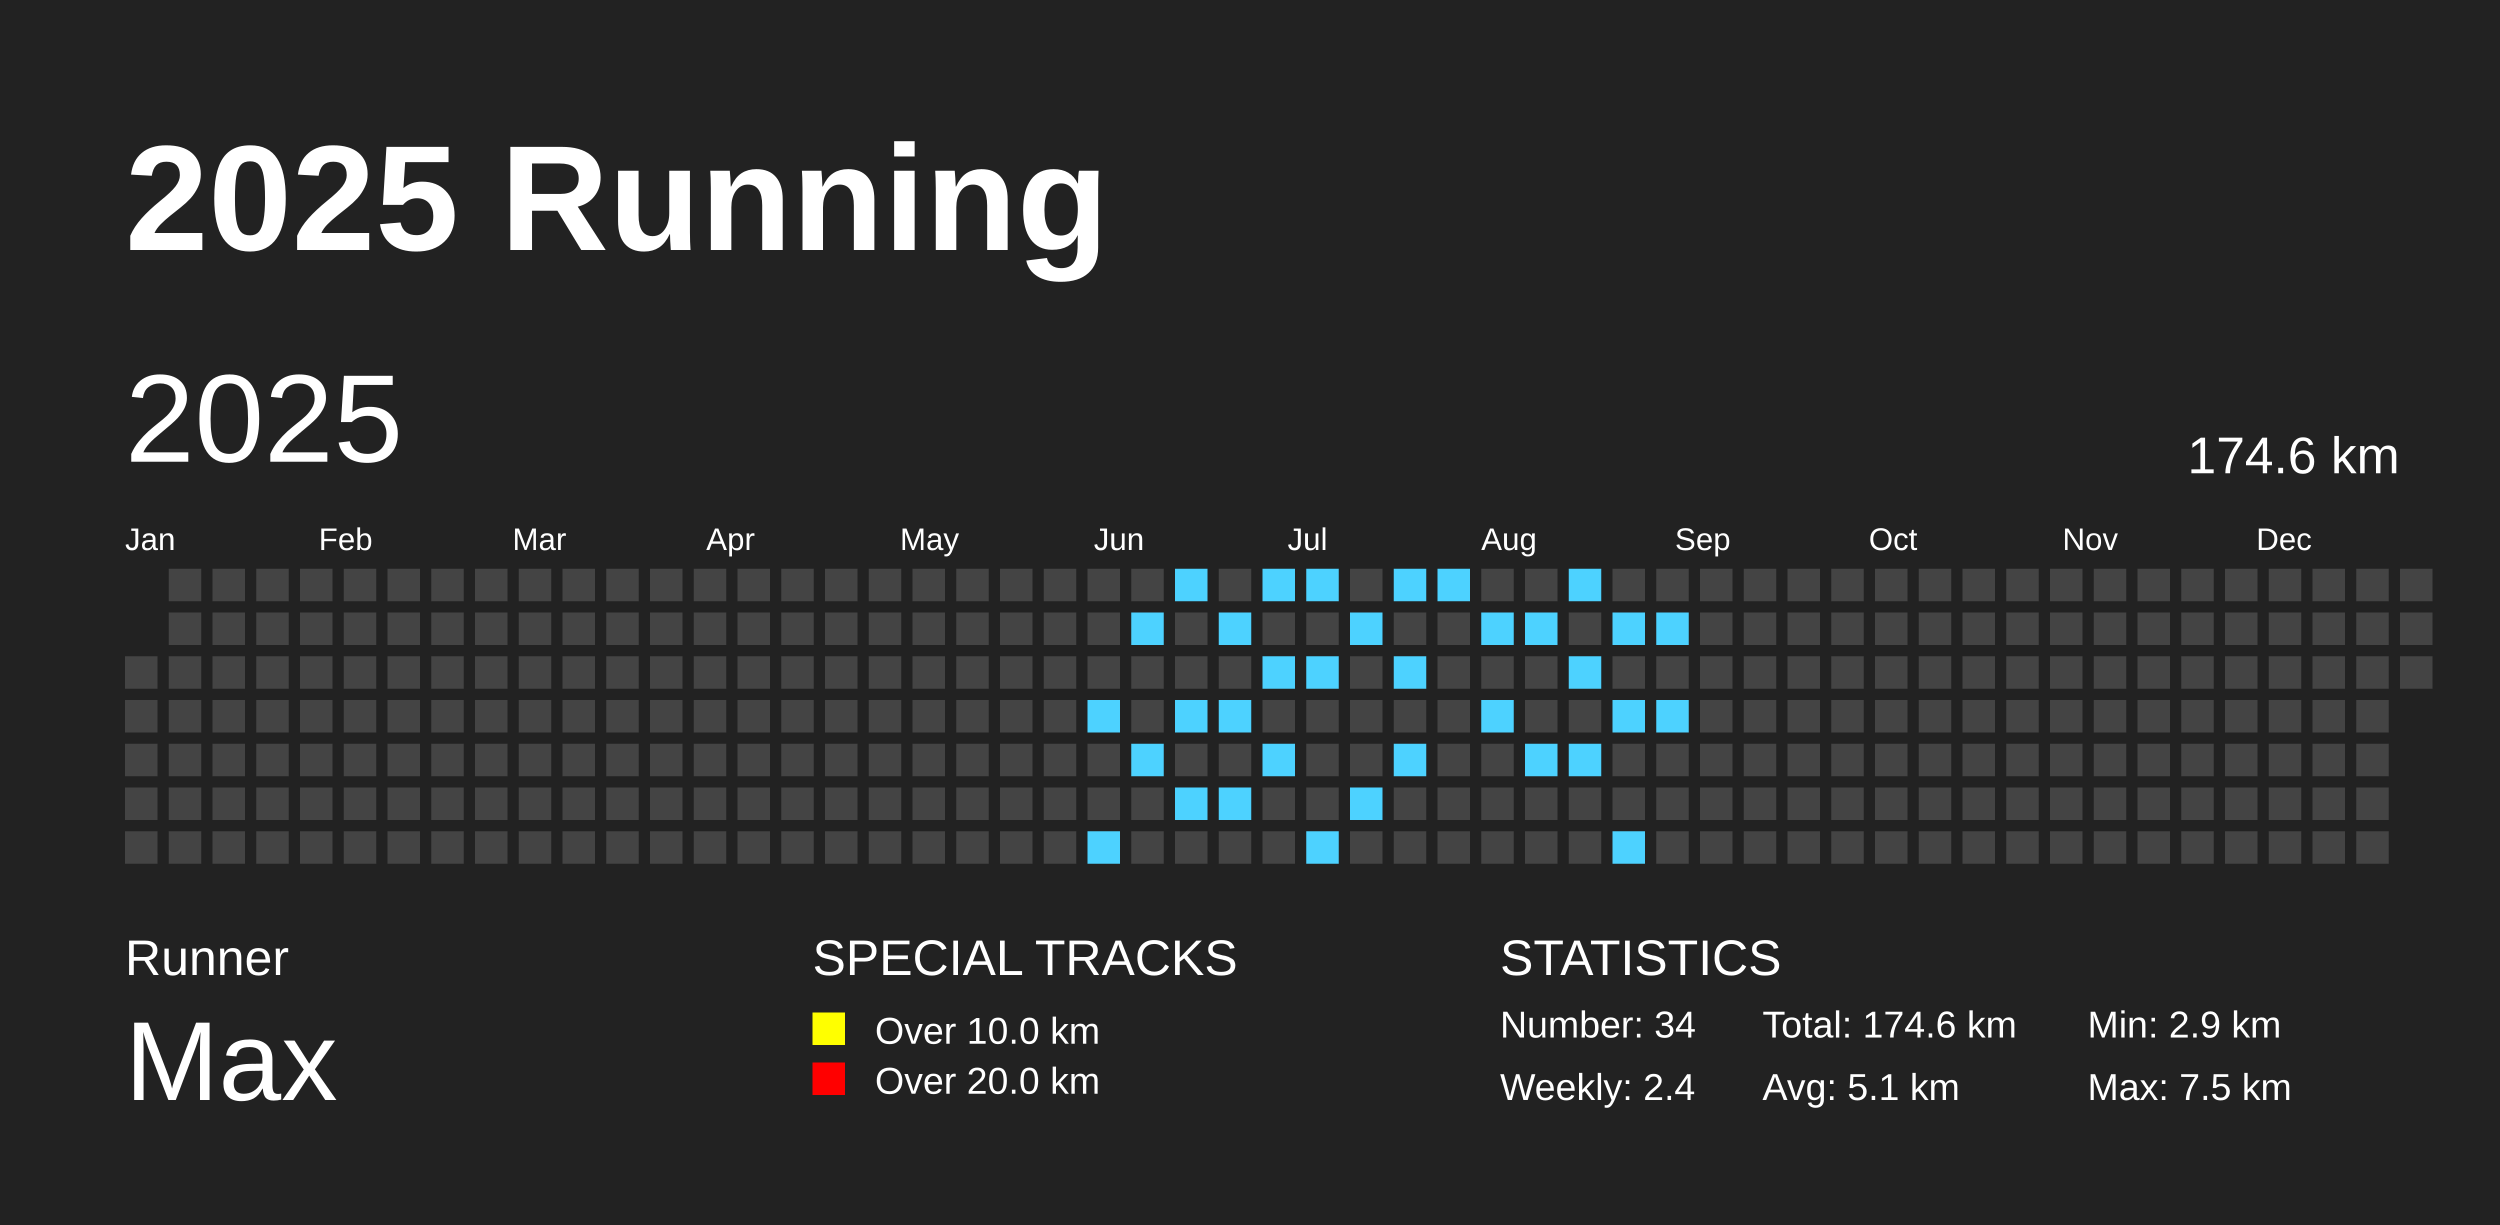
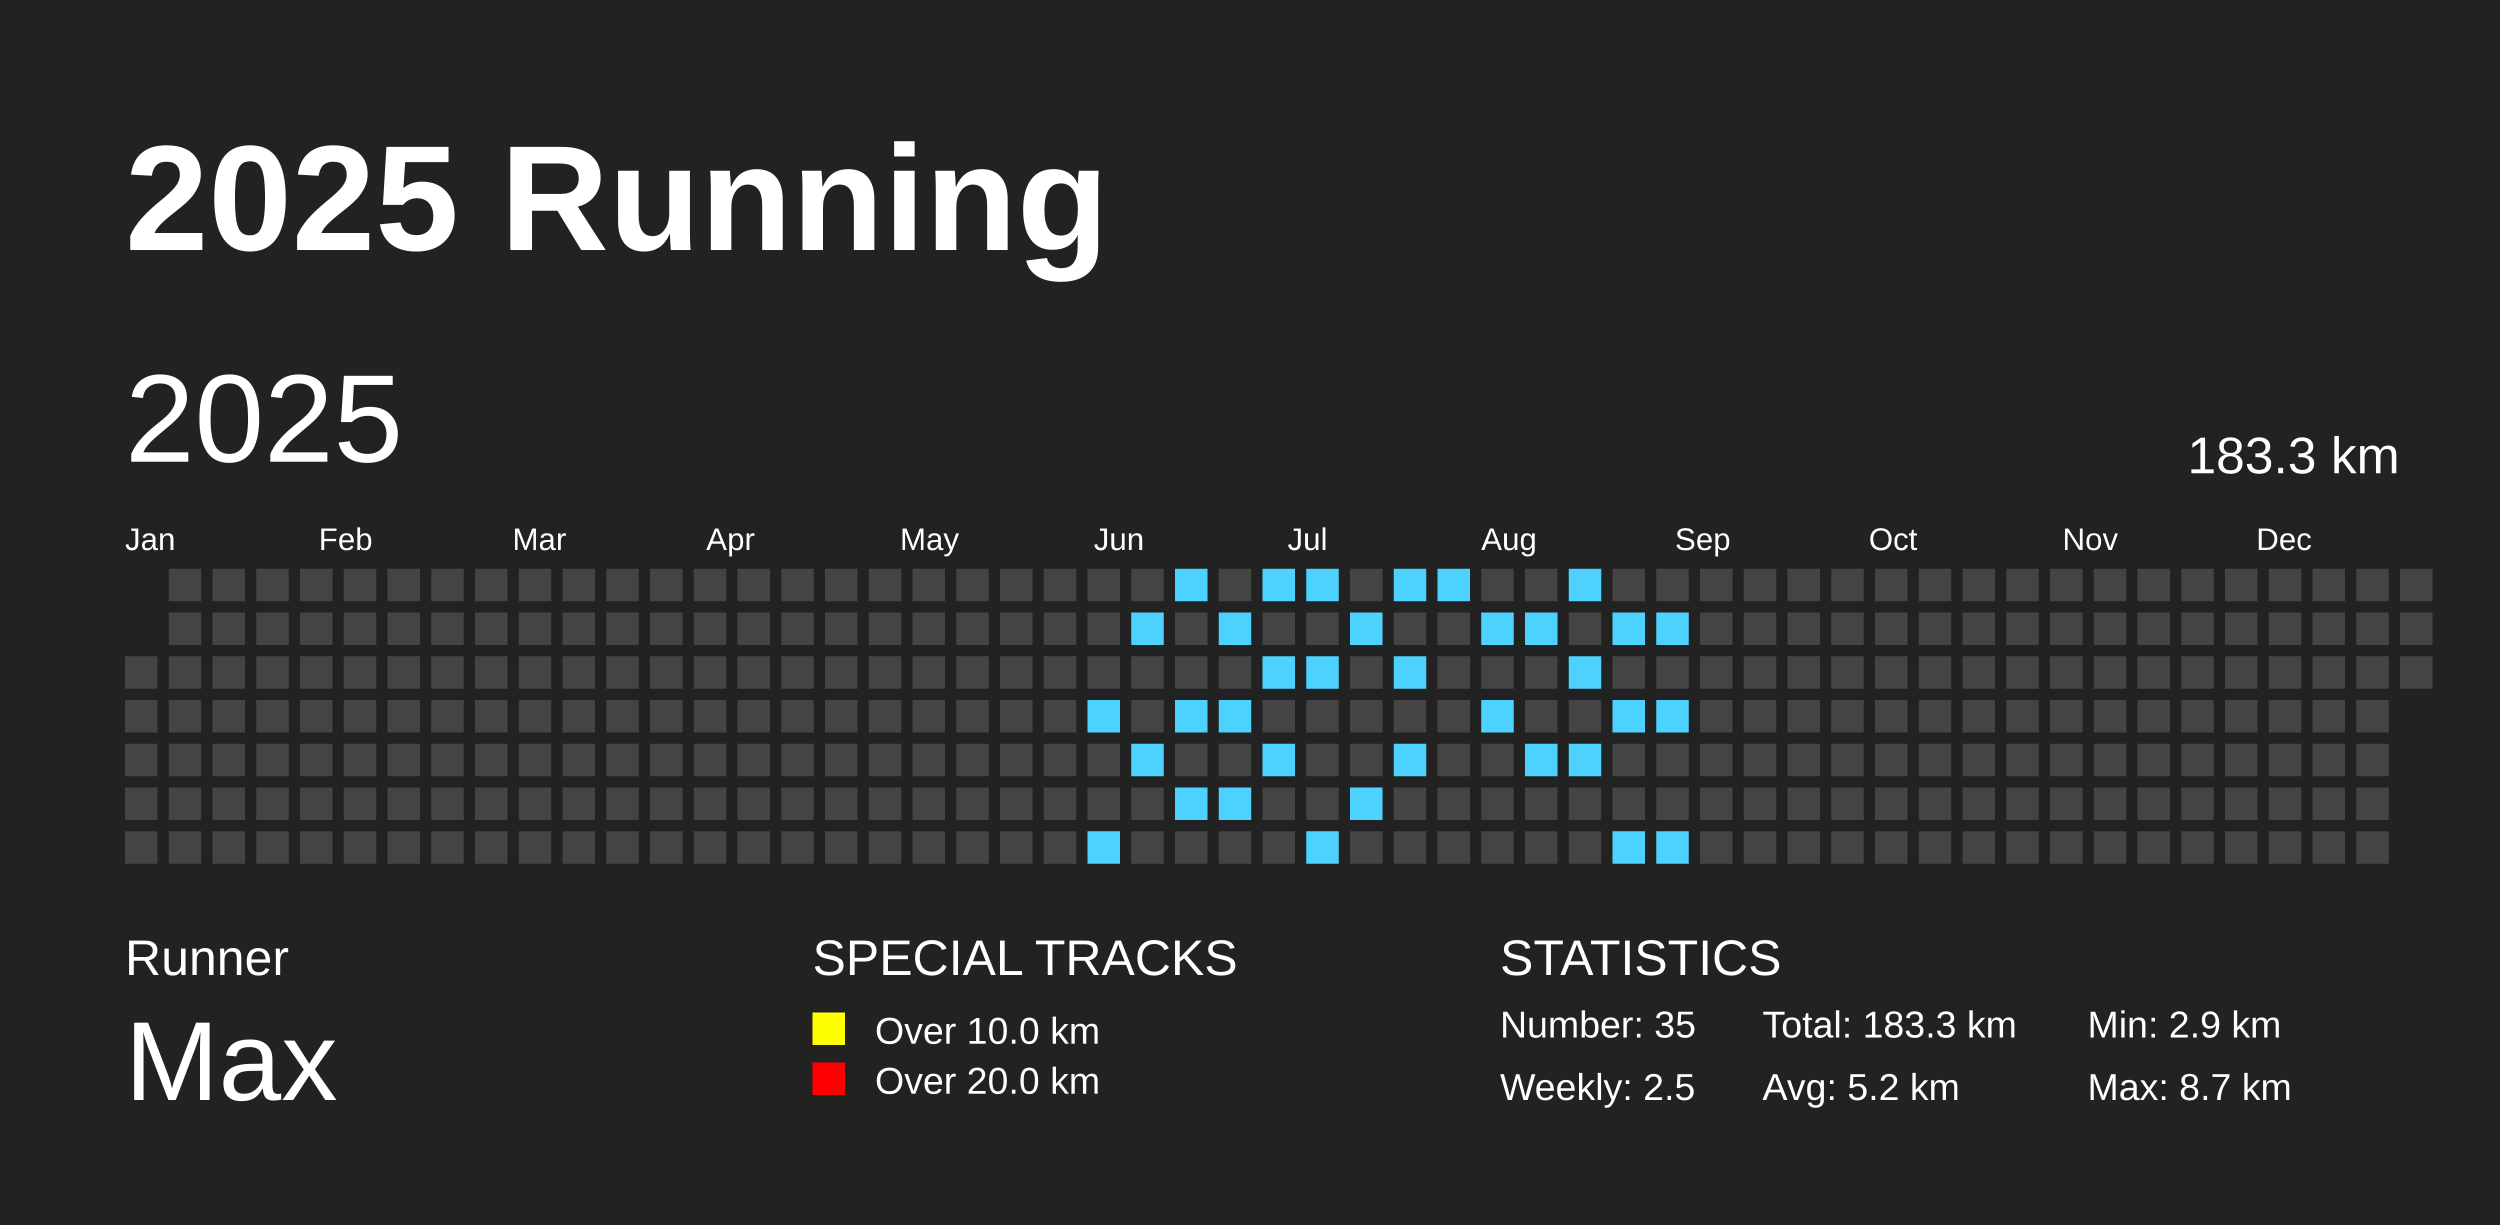
<svg xmlns="http://www.w3.org/2000/svg" baseProfile="full" height="98mm" version="1.1" viewBox="0,0,200,98" width="200mm">
  <defs />
  <rect fill="#222222" height="98" width="200" x="0" y="0" />
  <text fill="#FFFFFF" style="font-size:12px; font-family:Arial; font-weight:bold;" x="10" y="20">2025 Running</text>
  <text fill="#FFFFFF" style="font-size:4px; font-family:Arial" x="10" y="78">Runner</text>
  <text fill="#FFFFFF" style="font-size:9px; font-family:Arial" x="10" y="88">Max</text>
  <text fill="#FFFFFF" style="font-size:4px; font-family:Arial" x="65" y="78">SPECIAL TRACKS</text>
  <rect fill="yellow" height="2.6" width="2.6" x="65" y="81" />
  <text fill="#FFFFFF" style="font-size:3px; font-family:Arial" x="70" y="83.5">Over 10.0 km</text>
  <rect fill="red" height="2.6" width="2.6" x="65" y="85" />
  <text fill="#FFFFFF" style="font-size:3px; font-family:Arial" x="70" y="87.5">Over 20.0 km</text>
  <text fill="#FFFFFF" style="font-size:4px; font-family:Arial" x="120" y="78">STATISTICS</text>
-   <text fill="#FFFFFF" style="font-size:3px; font-family:Arial" x="120" y="83">Number: 34</text>
-   <text fill="#FFFFFF" style="font-size:3px; font-family:Arial" x="120" y="88">Weekly: 2.4</text>
-   <text fill="#FFFFFF" style="font-size:3px; font-family:Arial" x="141" y="83">Total: 174.6 km</text>
-   <text fill="#FFFFFF" style="font-size:3px; font-family:Arial" x="141" y="88">Avg: 5.1 km</text>
+   <text fill="#FFFFFF" style="font-size:3px; font-family:Arial" x="120" y="83">Number: 35</text>
+   <text fill="#FFFFFF" style="font-size:3px; font-family:Arial" x="120" y="88">Weekly: 2.5</text>
+   <text fill="#FFFFFF" style="font-size:3px; font-family:Arial" x="141" y="83">Total: 183.3 km</text>
+   <text fill="#FFFFFF" style="font-size:3px; font-family:Arial" x="141" y="88">Avg: 5.2 km</text>
  <text fill="#FFFFFF" style="font-size:3px; font-family:Arial" x="167" y="83">Min: 2.9 km</text>
-   <text fill="#FFFFFF" style="font-size:3px; font-family:Arial" x="167" y="88">Max: 7.5 km</text>
+   <text fill="#FFFFFF" style="font-size:3px; font-family:Arial" x="167" y="88">Max: 8.7 km</text>
  <text dominant-baseline="hanging" fill="#FFFFFF" style="font-size:10.0px; font-family:Arial;" x="10" y="30">2025</text>
-   <text dominant-baseline="hanging" fill="#FFFFFF" style="font-size:4.125px; font-family:Arial;" x="175" y="35">174.6 km</text>
+   <text dominant-baseline="hanging" fill="#FFFFFF" style="font-size:4.125px; font-family:Arial;" x="175" y="35">183.3 km</text>
  <text fill="#FFFFFF" style="font-size:2.5px; font-family:Arial" x="10.0" y="44">Jan</text>
  <text fill="#FFFFFF" style="font-size:2.5px; font-family:Arial" x="25.5" y="44">Feb</text>
  <text fill="#FFFFFF" style="font-size:2.5px; font-family:Arial" x="41.0" y="44">Mar</text>
  <text fill="#FFFFFF" style="font-size:2.5px; font-family:Arial" x="56.5" y="44">Apr</text>
  <text fill="#FFFFFF" style="font-size:2.5px; font-family:Arial" x="72.0" y="44">May</text>
  <text fill="#FFFFFF" style="font-size:2.5px; font-family:Arial" x="87.5" y="44">Jun</text>
  <text fill="#FFFFFF" style="font-size:2.5px; font-family:Arial" x="103.0" y="44">Jul</text>
  <text fill="#FFFFFF" style="font-size:2.5px; font-family:Arial" x="118.5" y="44">Aug</text>
  <text fill="#FFFFFF" style="font-size:2.5px; font-family:Arial" x="134.0" y="44">Sep</text>
  <text fill="#FFFFFF" style="font-size:2.5px; font-family:Arial" x="149.5" y="44">Oct</text>
  <text fill="#FFFFFF" style="font-size:2.5px; font-family:Arial" x="165.0" y="44">Nov</text>
  <text fill="#FFFFFF" style="font-size:2.5px; font-family:Arial" x="180.5" y="44">Dec</text>
  <rect fill="#444444" height="2.6" width="2.6" x="10.0" y="52.5" />
  <rect fill="#444444" height="2.6" width="2.6" x="10.0" y="56.0" />
  <rect fill="#444444" height="2.6" width="2.6" x="10.0" y="59.5" />
  <rect fill="#444444" height="2.6" width="2.6" x="10.0" y="63.0" />
  <rect fill="#444444" height="2.6" width="2.6" x="10.0" y="66.5" />
  <rect fill="#444444" height="2.6" width="2.6" x="13.5" y="45.5" />
  <rect fill="#444444" height="2.6" width="2.6" x="13.5" y="49.0" />
  <rect fill="#444444" height="2.6" width="2.6" x="13.5" y="52.5" />
  <rect fill="#444444" height="2.6" width="2.6" x="13.5" y="56.0" />
  <rect fill="#444444" height="2.6" width="2.6" x="13.5" y="59.5" />
  <rect fill="#444444" height="2.6" width="2.6" x="13.5" y="63.0" />
  <rect fill="#444444" height="2.6" width="2.6" x="13.5" y="66.5" />
  <rect fill="#444444" height="2.6" width="2.6" x="17.0" y="45.5" />
  <rect fill="#444444" height="2.6" width="2.6" x="17.0" y="49.0" />
  <rect fill="#444444" height="2.6" width="2.6" x="17.0" y="52.5" />
  <rect fill="#444444" height="2.6" width="2.6" x="17.0" y="56.0" />
  <rect fill="#444444" height="2.6" width="2.6" x="17.0" y="59.5" />
  <rect fill="#444444" height="2.6" width="2.6" x="17.0" y="63.0" />
  <rect fill="#444444" height="2.6" width="2.6" x="17.0" y="66.5" />
  <rect fill="#444444" height="2.6" width="2.6" x="20.5" y="45.5" />
  <rect fill="#444444" height="2.6" width="2.6" x="20.5" y="49.0" />
  <rect fill="#444444" height="2.6" width="2.6" x="20.5" y="52.5" />
  <rect fill="#444444" height="2.6" width="2.6" x="20.5" y="56.0" />
  <rect fill="#444444" height="2.6" width="2.6" x="20.5" y="59.5" />
  <rect fill="#444444" height="2.6" width="2.6" x="20.5" y="63.0" />
  <rect fill="#444444" height="2.6" width="2.6" x="20.5" y="66.5" />
  <rect fill="#444444" height="2.6" width="2.6" x="24.0" y="45.5" />
  <rect fill="#444444" height="2.6" width="2.6" x="24.0" y="49.0" />
  <rect fill="#444444" height="2.6" width="2.6" x="24.0" y="52.5" />
  <rect fill="#444444" height="2.6" width="2.6" x="24.0" y="56.0" />
  <rect fill="#444444" height="2.6" width="2.6" x="24.0" y="59.5" />
  <rect fill="#444444" height="2.6" width="2.6" x="24.0" y="63.0" />
  <rect fill="#444444" height="2.6" width="2.6" x="24.0" y="66.5" />
  <rect fill="#444444" height="2.6" width="2.6" x="27.5" y="45.5" />
  <rect fill="#444444" height="2.6" width="2.6" x="27.5" y="49.0" />
  <rect fill="#444444" height="2.6" width="2.6" x="27.5" y="52.5" />
  <rect fill="#444444" height="2.6" width="2.6" x="27.5" y="56.0" />
  <rect fill="#444444" height="2.6" width="2.6" x="27.5" y="59.5" />
  <rect fill="#444444" height="2.6" width="2.6" x="27.5" y="63.0" />
  <rect fill="#444444" height="2.6" width="2.6" x="27.5" y="66.5" />
  <rect fill="#444444" height="2.6" width="2.6" x="31.0" y="45.5" />
  <rect fill="#444444" height="2.6" width="2.6" x="31.0" y="49.0" />
  <rect fill="#444444" height="2.6" width="2.6" x="31.0" y="52.5" />
  <rect fill="#444444" height="2.6" width="2.6" x="31.0" y="56.0" />
  <rect fill="#444444" height="2.6" width="2.6" x="31.0" y="59.5" />
  <rect fill="#444444" height="2.6" width="2.6" x="31.0" y="63.0" />
  <rect fill="#444444" height="2.6" width="2.6" x="31.0" y="66.5" />
  <rect fill="#444444" height="2.6" width="2.6" x="34.5" y="45.5" />
  <rect fill="#444444" height="2.6" width="2.6" x="34.5" y="49.0" />
  <rect fill="#444444" height="2.6" width="2.6" x="34.5" y="52.5" />
  <rect fill="#444444" height="2.6" width="2.6" x="34.5" y="56.0" />
  <rect fill="#444444" height="2.6" width="2.6" x="34.5" y="59.5" />
  <rect fill="#444444" height="2.6" width="2.6" x="34.5" y="63.0" />
  <rect fill="#444444" height="2.6" width="2.6" x="34.5" y="66.5" />
  <rect fill="#444444" height="2.6" width="2.6" x="38.0" y="45.5" />
  <rect fill="#444444" height="2.6" width="2.6" x="38.0" y="49.0" />
  <rect fill="#444444" height="2.6" width="2.6" x="38.0" y="52.5" />
  <rect fill="#444444" height="2.6" width="2.6" x="38.0" y="56.0" />
  <rect fill="#444444" height="2.6" width="2.6" x="38.0" y="59.5" />
  <rect fill="#444444" height="2.6" width="2.6" x="38.0" y="63.0" />
  <rect fill="#444444" height="2.6" width="2.6" x="38.0" y="66.5" />
  <rect fill="#444444" height="2.6" width="2.6" x="41.5" y="45.5" />
  <rect fill="#444444" height="2.6" width="2.6" x="41.5" y="49.0" />
  <rect fill="#444444" height="2.6" width="2.6" x="41.5" y="52.5" />
  <rect fill="#444444" height="2.6" width="2.6" x="41.5" y="56.0" />
  <rect fill="#444444" height="2.6" width="2.6" x="41.5" y="59.5" />
  <rect fill="#444444" height="2.6" width="2.6" x="41.5" y="63.0" />
  <rect fill="#444444" height="2.6" width="2.6" x="41.5" y="66.5" />
  <rect fill="#444444" height="2.6" width="2.6" x="45.0" y="45.5" />
  <rect fill="#444444" height="2.6" width="2.6" x="45.0" y="49.0" />
  <rect fill="#444444" height="2.6" width="2.6" x="45.0" y="52.5" />
  <rect fill="#444444" height="2.6" width="2.6" x="45.0" y="56.0" />
  <rect fill="#444444" height="2.6" width="2.6" x="45.0" y="59.5" />
  <rect fill="#444444" height="2.6" width="2.6" x="45.0" y="63.0" />
  <rect fill="#444444" height="2.6" width="2.6" x="45.0" y="66.5" />
  <rect fill="#444444" height="2.6" width="2.6" x="48.5" y="45.5" />
  <rect fill="#444444" height="2.6" width="2.6" x="48.5" y="49.0" />
  <rect fill="#444444" height="2.6" width="2.6" x="48.5" y="52.5" />
  <rect fill="#444444" height="2.6" width="2.6" x="48.5" y="56.0" />
  <rect fill="#444444" height="2.6" width="2.6" x="48.5" y="59.5" />
  <rect fill="#444444" height="2.6" width="2.6" x="48.5" y="63.0" />
  <rect fill="#444444" height="2.6" width="2.6" x="48.5" y="66.5" />
  <rect fill="#444444" height="2.6" width="2.6" x="52.0" y="45.5" />
  <rect fill="#444444" height="2.6" width="2.6" x="52.0" y="49.0" />
  <rect fill="#444444" height="2.6" width="2.6" x="52.0" y="52.5" />
  <rect fill="#444444" height="2.6" width="2.6" x="52.0" y="56.0" />
  <rect fill="#444444" height="2.6" width="2.6" x="52.0" y="59.5" />
  <rect fill="#444444" height="2.6" width="2.6" x="52.0" y="63.0" />
  <rect fill="#444444" height="2.6" width="2.6" x="52.0" y="66.5" />
  <rect fill="#444444" height="2.6" width="2.6" x="55.5" y="45.5" />
  <rect fill="#444444" height="2.6" width="2.6" x="55.5" y="49.0" />
  <rect fill="#444444" height="2.6" width="2.6" x="55.5" y="52.5" />
  <rect fill="#444444" height="2.6" width="2.6" x="55.5" y="56.0" />
  <rect fill="#444444" height="2.6" width="2.6" x="55.5" y="59.5" />
  <rect fill="#444444" height="2.6" width="2.6" x="55.5" y="63.0" />
  <rect fill="#444444" height="2.6" width="2.6" x="55.5" y="66.5" />
  <rect fill="#444444" height="2.6" width="2.6" x="59.0" y="45.5" />
  <rect fill="#444444" height="2.6" width="2.6" x="59.0" y="49.0" />
  <rect fill="#444444" height="2.6" width="2.6" x="59.0" y="52.5" />
  <rect fill="#444444" height="2.6" width="2.6" x="59.0" y="56.0" />
  <rect fill="#444444" height="2.6" width="2.6" x="59.0" y="59.5" />
  <rect fill="#444444" height="2.6" width="2.6" x="59.0" y="63.0" />
  <rect fill="#444444" height="2.6" width="2.6" x="59.0" y="66.5" />
  <rect fill="#444444" height="2.6" width="2.6" x="62.5" y="45.5" />
  <rect fill="#444444" height="2.6" width="2.6" x="62.5" y="49.0" />
  <rect fill="#444444" height="2.6" width="2.6" x="62.5" y="52.5" />
  <rect fill="#444444" height="2.6" width="2.6" x="62.5" y="56.0" />
  <rect fill="#444444" height="2.6" width="2.6" x="62.5" y="59.5" />
  <rect fill="#444444" height="2.6" width="2.6" x="62.5" y="63.0" />
  <rect fill="#444444" height="2.6" width="2.6" x="62.5" y="66.5" />
  <rect fill="#444444" height="2.6" width="2.6" x="66.0" y="45.5" />
  <rect fill="#444444" height="2.6" width="2.6" x="66.0" y="49.0" />
  <rect fill="#444444" height="2.6" width="2.6" x="66.0" y="52.5" />
  <rect fill="#444444" height="2.6" width="2.6" x="66.0" y="56.0" />
  <rect fill="#444444" height="2.6" width="2.6" x="66.0" y="59.5" />
  <rect fill="#444444" height="2.6" width="2.6" x="66.0" y="63.0" />
  <rect fill="#444444" height="2.6" width="2.6" x="66.0" y="66.5" />
  <rect fill="#444444" height="2.6" width="2.6" x="69.5" y="45.5" />
  <rect fill="#444444" height="2.6" width="2.6" x="69.5" y="49.0" />
  <rect fill="#444444" height="2.6" width="2.6" x="69.5" y="52.5" />
  <rect fill="#444444" height="2.6" width="2.6" x="69.5" y="56.0" />
  <rect fill="#444444" height="2.6" width="2.6" x="69.5" y="59.5" />
  <rect fill="#444444" height="2.6" width="2.6" x="69.5" y="63.0" />
  <rect fill="#444444" height="2.6" width="2.6" x="69.5" y="66.5" />
  <rect fill="#444444" height="2.6" width="2.6" x="73.0" y="45.5" />
  <rect fill="#444444" height="2.6" width="2.6" x="73.0" y="49.0" />
  <rect fill="#444444" height="2.6" width="2.6" x="73.0" y="52.5" />
  <rect fill="#444444" height="2.6" width="2.6" x="73.0" y="56.0" />
  <rect fill="#444444" height="2.6" width="2.6" x="73.0" y="59.5" />
  <rect fill="#444444" height="2.6" width="2.6" x="73.0" y="63.0" />
  <rect fill="#444444" height="2.6" width="2.6" x="73.0" y="66.5" />
  <rect fill="#444444" height="2.6" width="2.6" x="76.5" y="45.5" />
  <rect fill="#444444" height="2.6" width="2.6" x="76.5" y="49.0" />
  <rect fill="#444444" height="2.6" width="2.6" x="76.5" y="52.5" />
  <rect fill="#444444" height="2.6" width="2.6" x="76.5" y="56.0" />
  <rect fill="#444444" height="2.6" width="2.6" x="76.5" y="59.5" />
  <rect fill="#444444" height="2.6" width="2.6" x="76.5" y="63.0" />
  <rect fill="#444444" height="2.6" width="2.6" x="76.5" y="66.5" />
  <rect fill="#444444" height="2.6" width="2.6" x="80.0" y="45.5" />
  <rect fill="#444444" height="2.6" width="2.6" x="80.0" y="49.0" />
  <rect fill="#444444" height="2.6" width="2.6" x="80.0" y="52.5" />
  <rect fill="#444444" height="2.6" width="2.6" x="80.0" y="56.0" />
  <rect fill="#444444" height="2.6" width="2.6" x="80.0" y="59.5" />
  <rect fill="#444444" height="2.6" width="2.6" x="80.0" y="63.0" />
  <rect fill="#444444" height="2.6" width="2.6" x="80.0" y="66.5" />
  <rect fill="#444444" height="2.6" width="2.6" x="83.5" y="45.5" />
  <rect fill="#444444" height="2.6" width="2.6" x="83.5" y="49.0" />
  <rect fill="#444444" height="2.6" width="2.6" x="83.5" y="52.5" />
  <rect fill="#444444" height="2.6" width="2.6" x="83.5" y="56.0" />
  <rect fill="#444444" height="2.6" width="2.6" x="83.5" y="59.5" />
  <rect fill="#444444" height="2.6" width="2.6" x="83.5" y="63.0" />
  <rect fill="#444444" height="2.6" width="2.6" x="83.5" y="66.5" />
  <rect fill="#444444" height="2.6" width="2.6" x="87.0" y="45.5" />
  <rect fill="#444444" height="2.6" width="2.6" x="87.0" y="49.0" />
  <rect fill="#444444" height="2.6" width="2.6" x="87.0" y="52.5" />
  <rect fill="#4DD2FF" height="2.6" width="2.6" x="87.0" y="56.0" />
  <rect fill="#444444" height="2.6" width="2.6" x="87.0" y="59.5" />
  <rect fill="#444444" height="2.6" width="2.6" x="87.0" y="63.0" />
  <rect fill="#4DD2FF" height="2.6" width="2.6" x="87.0" y="66.5" />
  <rect fill="#444444" height="2.6" width="2.6" x="90.5" y="45.5" />
  <rect fill="#4DD2FF" height="2.6" width="2.6" x="90.5" y="49.0" />
  <rect fill="#444444" height="2.6" width="2.6" x="90.5" y="52.5" />
  <rect fill="#444444" height="2.6" width="2.6" x="90.5" y="56.0" />
  <rect fill="#4DD2FF" height="2.6" width="2.6" x="90.5" y="59.5" />
  <rect fill="#444444" height="2.6" width="2.6" x="90.5" y="63.0" />
  <rect fill="#444444" height="2.6" width="2.6" x="90.5" y="66.5" />
  <rect fill="#4DD2FF" height="2.6" width="2.6" x="94.0" y="45.5" />
  <rect fill="#444444" height="2.6" width="2.6" x="94.0" y="49.0" />
  <rect fill="#444444" height="2.6" width="2.6" x="94.0" y="52.5" />
  <rect fill="#4DD2FF" height="2.6" width="2.6" x="94.0" y="56.0" />
  <rect fill="#444444" height="2.6" width="2.6" x="94.0" y="59.5" />
  <rect fill="#4DD2FF" height="2.6" width="2.6" x="94.0" y="63.0" />
  <rect fill="#444444" height="2.6" width="2.6" x="94.0" y="66.5" />
  <rect fill="#444444" height="2.6" width="2.6" x="97.5" y="45.5" />
  <rect fill="#4DD2FF" height="2.6" width="2.6" x="97.5" y="49.0" />
  <rect fill="#444444" height="2.6" width="2.6" x="97.5" y="52.5" />
  <rect fill="#4DD2FF" height="2.6" width="2.6" x="97.5" y="56.0" />
  <rect fill="#444444" height="2.6" width="2.6" x="97.5" y="59.5" />
  <rect fill="#4DD2FF" height="2.6" width="2.6" x="97.5" y="63.0" />
  <rect fill="#444444" height="2.6" width="2.6" x="97.5" y="66.5" />
  <rect fill="#4DD2FF" height="2.6" width="2.6" x="101.0" y="45.5" />
  <rect fill="#444444" height="2.6" width="2.6" x="101.0" y="49.0" />
  <rect fill="#4DD2FF" height="2.6" width="2.6" x="101.0" y="52.5" />
  <rect fill="#444444" height="2.6" width="2.6" x="101.0" y="56.0" />
  <rect fill="#4DD2FF" height="2.6" width="2.6" x="101.0" y="59.5" />
  <rect fill="#444444" height="2.6" width="2.6" x="101.0" y="63.0" />
  <rect fill="#444444" height="2.6" width="2.6" x="101.0" y="66.5" />
  <rect fill="#4DD2FF" height="2.6" width="2.6" x="104.5" y="45.5" />
  <rect fill="#444444" height="2.6" width="2.6" x="104.5" y="49.0" />
  <rect fill="#4DD2FF" height="2.6" width="2.6" x="104.5" y="52.5" />
  <rect fill="#444444" height="2.6" width="2.6" x="104.5" y="56.0" />
  <rect fill="#444444" height="2.6" width="2.6" x="104.5" y="59.5" />
  <rect fill="#444444" height="2.6" width="2.6" x="104.5" y="63.0" />
  <rect fill="#4DD2FF" height="2.6" width="2.6" x="104.5" y="66.5" />
  <rect fill="#444444" height="2.6" width="2.6" x="108.0" y="45.5" />
  <rect fill="#4DD2FF" height="2.6" width="2.6" x="108.0" y="49.0" />
  <rect fill="#444444" height="2.6" width="2.6" x="108.0" y="52.5" />
  <rect fill="#444444" height="2.6" width="2.6" x="108.0" y="56.0" />
  <rect fill="#444444" height="2.6" width="2.6" x="108.0" y="59.5" />
  <rect fill="#4DD2FF" height="2.6" width="2.6" x="108.0" y="63.0" />
  <rect fill="#444444" height="2.6" width="2.6" x="108.0" y="66.5" />
  <rect fill="#4DD2FF" height="2.6" width="2.6" x="111.5" y="45.5" />
  <rect fill="#444444" height="2.6" width="2.6" x="111.5" y="49.0" />
  <rect fill="#4DD2FF" height="2.6" width="2.6" x="111.5" y="52.5" />
  <rect fill="#444444" height="2.6" width="2.6" x="111.5" y="56.0" />
  <rect fill="#4DD2FF" height="2.6" width="2.6" x="111.5" y="59.5" />
  <rect fill="#444444" height="2.6" width="2.6" x="111.5" y="63.0" />
  <rect fill="#444444" height="2.6" width="2.6" x="111.5" y="66.5" />
  <rect fill="#4DD2FF" height="2.6" width="2.6" x="115.0" y="45.5" />
  <rect fill="#444444" height="2.6" width="2.6" x="115.0" y="49.0" />
  <rect fill="#444444" height="2.6" width="2.6" x="115.0" y="52.5" />
  <rect fill="#444444" height="2.6" width="2.6" x="115.0" y="56.0" />
  <rect fill="#444444" height="2.6" width="2.6" x="115.0" y="59.5" />
  <rect fill="#444444" height="2.6" width="2.6" x="115.0" y="63.0" />
  <rect fill="#444444" height="2.6" width="2.6" x="115.0" y="66.5" />
  <rect fill="#444444" height="2.6" width="2.6" x="118.5" y="45.5" />
  <rect fill="#4DD2FF" height="2.6" width="2.6" x="118.5" y="49.0" />
  <rect fill="#444444" height="2.6" width="2.6" x="118.5" y="52.5" />
  <rect fill="#4DD2FF" height="2.6" width="2.6" x="118.5" y="56.0" />
  <rect fill="#444444" height="2.6" width="2.6" x="118.5" y="59.5" />
  <rect fill="#444444" height="2.6" width="2.6" x="118.5" y="63.0" />
  <rect fill="#444444" height="2.6" width="2.6" x="118.5" y="66.5" />
  <rect fill="#444444" height="2.6" width="2.6" x="122.0" y="45.5" />
  <rect fill="#4DD2FF" height="2.6" width="2.6" x="122.0" y="49.0" />
  <rect fill="#444444" height="2.6" width="2.6" x="122.0" y="52.5" />
  <rect fill="#444444" height="2.6" width="2.6" x="122.0" y="56.0" />
  <rect fill="#4DD2FF" height="2.6" width="2.6" x="122.0" y="59.5" />
  <rect fill="#444444" height="2.6" width="2.6" x="122.0" y="63.0" />
  <rect fill="#444444" height="2.6" width="2.6" x="122.0" y="66.5" />
  <rect fill="#4DD2FF" height="2.6" width="2.6" x="125.5" y="45.5" />
  <rect fill="#444444" height="2.6" width="2.6" x="125.5" y="49.0" />
  <rect fill="#4DD2FF" height="2.6" width="2.6" x="125.5" y="52.5" />
  <rect fill="#444444" height="2.6" width="2.6" x="125.5" y="56.0" />
  <rect fill="#4DD2FF" height="2.6" width="2.6" x="125.5" y="59.5" />
  <rect fill="#444444" height="2.6" width="2.6" x="125.5" y="63.0" />
  <rect fill="#444444" height="2.6" width="2.6" x="125.5" y="66.5" />
  <rect fill="#444444" height="2.6" width="2.6" x="129.0" y="45.5" />
  <rect fill="#4DD2FF" height="2.6" width="2.6" x="129.0" y="49.0" />
  <rect fill="#444444" height="2.6" width="2.6" x="129.0" y="52.5" />
  <rect fill="#4DD2FF" height="2.6" width="2.6" x="129.0" y="56.0" />
  <rect fill="#444444" height="2.6" width="2.6" x="129.0" y="59.5" />
  <rect fill="#444444" height="2.6" width="2.6" x="129.0" y="63.0" />
  <rect fill="#4DD2FF" height="2.6" width="2.6" x="129.0" y="66.5" />
  <rect fill="#444444" height="2.6" width="2.6" x="132.5" y="45.5" />
  <rect fill="#4DD2FF" height="2.6" width="2.6" x="132.5" y="49.0" />
  <rect fill="#444444" height="2.6" width="2.6" x="132.5" y="52.5" />
  <rect fill="#4DD2FF" height="2.6" width="2.6" x="132.5" y="56.0" />
  <rect fill="#444444" height="2.6" width="2.6" x="132.5" y="59.5" />
  <rect fill="#444444" height="2.6" width="2.6" x="132.5" y="63.0" />
-   <rect fill="#444444" height="2.6" width="2.6" x="132.5" y="66.5" />
+   <rect fill="#4DD2FF" height="2.6" width="2.6" x="132.5" y="66.5" />
  <rect fill="#444444" height="2.6" width="2.6" x="136.0" y="45.5" />
  <rect fill="#444444" height="2.6" width="2.6" x="136.0" y="49.0" />
  <rect fill="#444444" height="2.6" width="2.6" x="136.0" y="52.5" />
  <rect fill="#444444" height="2.6" width="2.6" x="136.0" y="56.0" />
  <rect fill="#444444" height="2.6" width="2.6" x="136.0" y="59.5" />
  <rect fill="#444444" height="2.6" width="2.6" x="136.0" y="63.0" />
  <rect fill="#444444" height="2.6" width="2.6" x="136.0" y="66.5" />
  <rect fill="#444444" height="2.6" width="2.6" x="139.5" y="45.5" />
  <rect fill="#444444" height="2.6" width="2.6" x="139.5" y="49.0" />
  <rect fill="#444444" height="2.6" width="2.6" x="139.5" y="52.5" />
  <rect fill="#444444" height="2.6" width="2.6" x="139.5" y="56.0" />
  <rect fill="#444444" height="2.6" width="2.6" x="139.5" y="59.5" />
  <rect fill="#444444" height="2.6" width="2.6" x="139.5" y="63.0" />
  <rect fill="#444444" height="2.6" width="2.6" x="139.5" y="66.5" />
  <rect fill="#444444" height="2.6" width="2.6" x="143.0" y="45.5" />
  <rect fill="#444444" height="2.6" width="2.6" x="143.0" y="49.0" />
  <rect fill="#444444" height="2.6" width="2.6" x="143.0" y="52.5" />
  <rect fill="#444444" height="2.6" width="2.6" x="143.0" y="56.0" />
  <rect fill="#444444" height="2.6" width="2.6" x="143.0" y="59.5" />
  <rect fill="#444444" height="2.6" width="2.6" x="143.0" y="63.0" />
  <rect fill="#444444" height="2.6" width="2.6" x="143.0" y="66.5" />
  <rect fill="#444444" height="2.6" width="2.6" x="146.5" y="45.5" />
  <rect fill="#444444" height="2.6" width="2.6" x="146.5" y="49.0" />
  <rect fill="#444444" height="2.6" width="2.6" x="146.5" y="52.5" />
  <rect fill="#444444" height="2.6" width="2.6" x="146.5" y="56.0" />
  <rect fill="#444444" height="2.6" width="2.6" x="146.5" y="59.5" />
  <rect fill="#444444" height="2.6" width="2.6" x="146.5" y="63.0" />
  <rect fill="#444444" height="2.6" width="2.6" x="146.5" y="66.5" />
  <rect fill="#444444" height="2.6" width="2.6" x="150.0" y="45.5" />
  <rect fill="#444444" height="2.6" width="2.6" x="150.0" y="49.0" />
  <rect fill="#444444" height="2.6" width="2.6" x="150.0" y="52.5" />
  <rect fill="#444444" height="2.6" width="2.6" x="150.0" y="56.0" />
  <rect fill="#444444" height="2.6" width="2.6" x="150.0" y="59.5" />
  <rect fill="#444444" height="2.6" width="2.6" x="150.0" y="63.0" />
  <rect fill="#444444" height="2.6" width="2.6" x="150.0" y="66.5" />
  <rect fill="#444444" height="2.6" width="2.6" x="153.5" y="45.5" />
  <rect fill="#444444" height="2.6" width="2.6" x="153.5" y="49.0" />
  <rect fill="#444444" height="2.6" width="2.6" x="153.5" y="52.5" />
  <rect fill="#444444" height="2.6" width="2.6" x="153.5" y="56.0" />
  <rect fill="#444444" height="2.6" width="2.6" x="153.5" y="59.5" />
  <rect fill="#444444" height="2.6" width="2.6" x="153.5" y="63.0" />
  <rect fill="#444444" height="2.6" width="2.6" x="153.5" y="66.5" />
  <rect fill="#444444" height="2.6" width="2.6" x="157.0" y="45.5" />
  <rect fill="#444444" height="2.6" width="2.6" x="157.0" y="49.0" />
  <rect fill="#444444" height="2.6" width="2.6" x="157.0" y="52.5" />
  <rect fill="#444444" height="2.6" width="2.6" x="157.0" y="56.0" />
  <rect fill="#444444" height="2.6" width="2.6" x="157.0" y="59.5" />
  <rect fill="#444444" height="2.6" width="2.6" x="157.0" y="63.0" />
  <rect fill="#444444" height="2.6" width="2.6" x="157.0" y="66.5" />
  <rect fill="#444444" height="2.6" width="2.6" x="160.5" y="45.5" />
  <rect fill="#444444" height="2.6" width="2.6" x="160.5" y="49.0" />
  <rect fill="#444444" height="2.6" width="2.6" x="160.5" y="52.5" />
  <rect fill="#444444" height="2.6" width="2.6" x="160.5" y="56.0" />
  <rect fill="#444444" height="2.6" width="2.6" x="160.5" y="59.5" />
  <rect fill="#444444" height="2.6" width="2.6" x="160.5" y="63.0" />
  <rect fill="#444444" height="2.6" width="2.6" x="160.5" y="66.5" />
  <rect fill="#444444" height="2.6" width="2.6" x="164.0" y="45.5" />
  <rect fill="#444444" height="2.6" width="2.6" x="164.0" y="49.0" />
  <rect fill="#444444" height="2.6" width="2.6" x="164.0" y="52.5" />
  <rect fill="#444444" height="2.6" width="2.6" x="164.0" y="56.0" />
  <rect fill="#444444" height="2.6" width="2.6" x="164.0" y="59.5" />
  <rect fill="#444444" height="2.6" width="2.6" x="164.0" y="63.0" />
  <rect fill="#444444" height="2.6" width="2.6" x="164.0" y="66.5" />
  <rect fill="#444444" height="2.6" width="2.6" x="167.5" y="45.5" />
  <rect fill="#444444" height="2.6" width="2.6" x="167.5" y="49.0" />
  <rect fill="#444444" height="2.6" width="2.6" x="167.5" y="52.5" />
  <rect fill="#444444" height="2.6" width="2.6" x="167.5" y="56.0" />
  <rect fill="#444444" height="2.6" width="2.6" x="167.5" y="59.5" />
  <rect fill="#444444" height="2.6" width="2.6" x="167.5" y="63.0" />
  <rect fill="#444444" height="2.6" width="2.6" x="167.5" y="66.5" />
  <rect fill="#444444" height="2.6" width="2.6" x="171.0" y="45.5" />
  <rect fill="#444444" height="2.6" width="2.6" x="171.0" y="49.0" />
  <rect fill="#444444" height="2.6" width="2.6" x="171.0" y="52.5" />
  <rect fill="#444444" height="2.6" width="2.6" x="171.0" y="56.0" />
  <rect fill="#444444" height="2.6" width="2.6" x="171.0" y="59.5" />
  <rect fill="#444444" height="2.6" width="2.6" x="171.0" y="63.0" />
  <rect fill="#444444" height="2.6" width="2.6" x="171.0" y="66.5" />
  <rect fill="#444444" height="2.6" width="2.6" x="174.5" y="45.5" />
  <rect fill="#444444" height="2.6" width="2.6" x="174.5" y="49.0" />
  <rect fill="#444444" height="2.6" width="2.6" x="174.5" y="52.5" />
  <rect fill="#444444" height="2.6" width="2.6" x="174.5" y="56.0" />
  <rect fill="#444444" height="2.6" width="2.6" x="174.5" y="59.5" />
  <rect fill="#444444" height="2.6" width="2.6" x="174.5" y="63.0" />
  <rect fill="#444444" height="2.6" width="2.6" x="174.5" y="66.5" />
  <rect fill="#444444" height="2.6" width="2.6" x="178.0" y="45.5" />
  <rect fill="#444444" height="2.6" width="2.6" x="178.0" y="49.0" />
  <rect fill="#444444" height="2.6" width="2.6" x="178.0" y="52.5" />
  <rect fill="#444444" height="2.6" width="2.6" x="178.0" y="56.0" />
  <rect fill="#444444" height="2.6" width="2.6" x="178.0" y="59.5" />
  <rect fill="#444444" height="2.6" width="2.6" x="178.0" y="63.0" />
  <rect fill="#444444" height="2.6" width="2.6" x="178.0" y="66.5" />
  <rect fill="#444444" height="2.6" width="2.6" x="181.5" y="45.5" />
  <rect fill="#444444" height="2.6" width="2.6" x="181.5" y="49.0" />
  <rect fill="#444444" height="2.6" width="2.6" x="181.5" y="52.5" />
  <rect fill="#444444" height="2.6" width="2.6" x="181.5" y="56.0" />
  <rect fill="#444444" height="2.6" width="2.6" x="181.5" y="59.5" />
  <rect fill="#444444" height="2.6" width="2.6" x="181.5" y="63.0" />
  <rect fill="#444444" height="2.6" width="2.6" x="181.5" y="66.5" />
  <rect fill="#444444" height="2.6" width="2.6" x="185.0" y="45.5" />
  <rect fill="#444444" height="2.6" width="2.6" x="185.0" y="49.0" />
  <rect fill="#444444" height="2.6" width="2.6" x="185.0" y="52.5" />
  <rect fill="#444444" height="2.6" width="2.6" x="185.0" y="56.0" />
  <rect fill="#444444" height="2.6" width="2.6" x="185.0" y="59.5" />
  <rect fill="#444444" height="2.6" width="2.6" x="185.0" y="63.0" />
  <rect fill="#444444" height="2.6" width="2.6" x="185.0" y="66.5" />
  <rect fill="#444444" height="2.6" width="2.6" x="188.5" y="45.5" />
  <rect fill="#444444" height="2.6" width="2.6" x="188.5" y="49.0" />
  <rect fill="#444444" height="2.6" width="2.6" x="188.5" y="52.5" />
  <rect fill="#444444" height="2.6" width="2.6" x="188.5" y="56.0" />
  <rect fill="#444444" height="2.6" width="2.6" x="188.5" y="59.5" />
  <rect fill="#444444" height="2.6" width="2.6" x="188.5" y="63.0" />
  <rect fill="#444444" height="2.6" width="2.6" x="188.5" y="66.5" />
  <rect fill="#444444" height="2.6" width="2.6" x="192.0" y="45.5" />
  <rect fill="#444444" height="2.6" width="2.6" x="192.0" y="49.0" />
  <rect fill="#444444" height="2.6" width="2.6" x="192.0" y="52.5" />
</svg>
